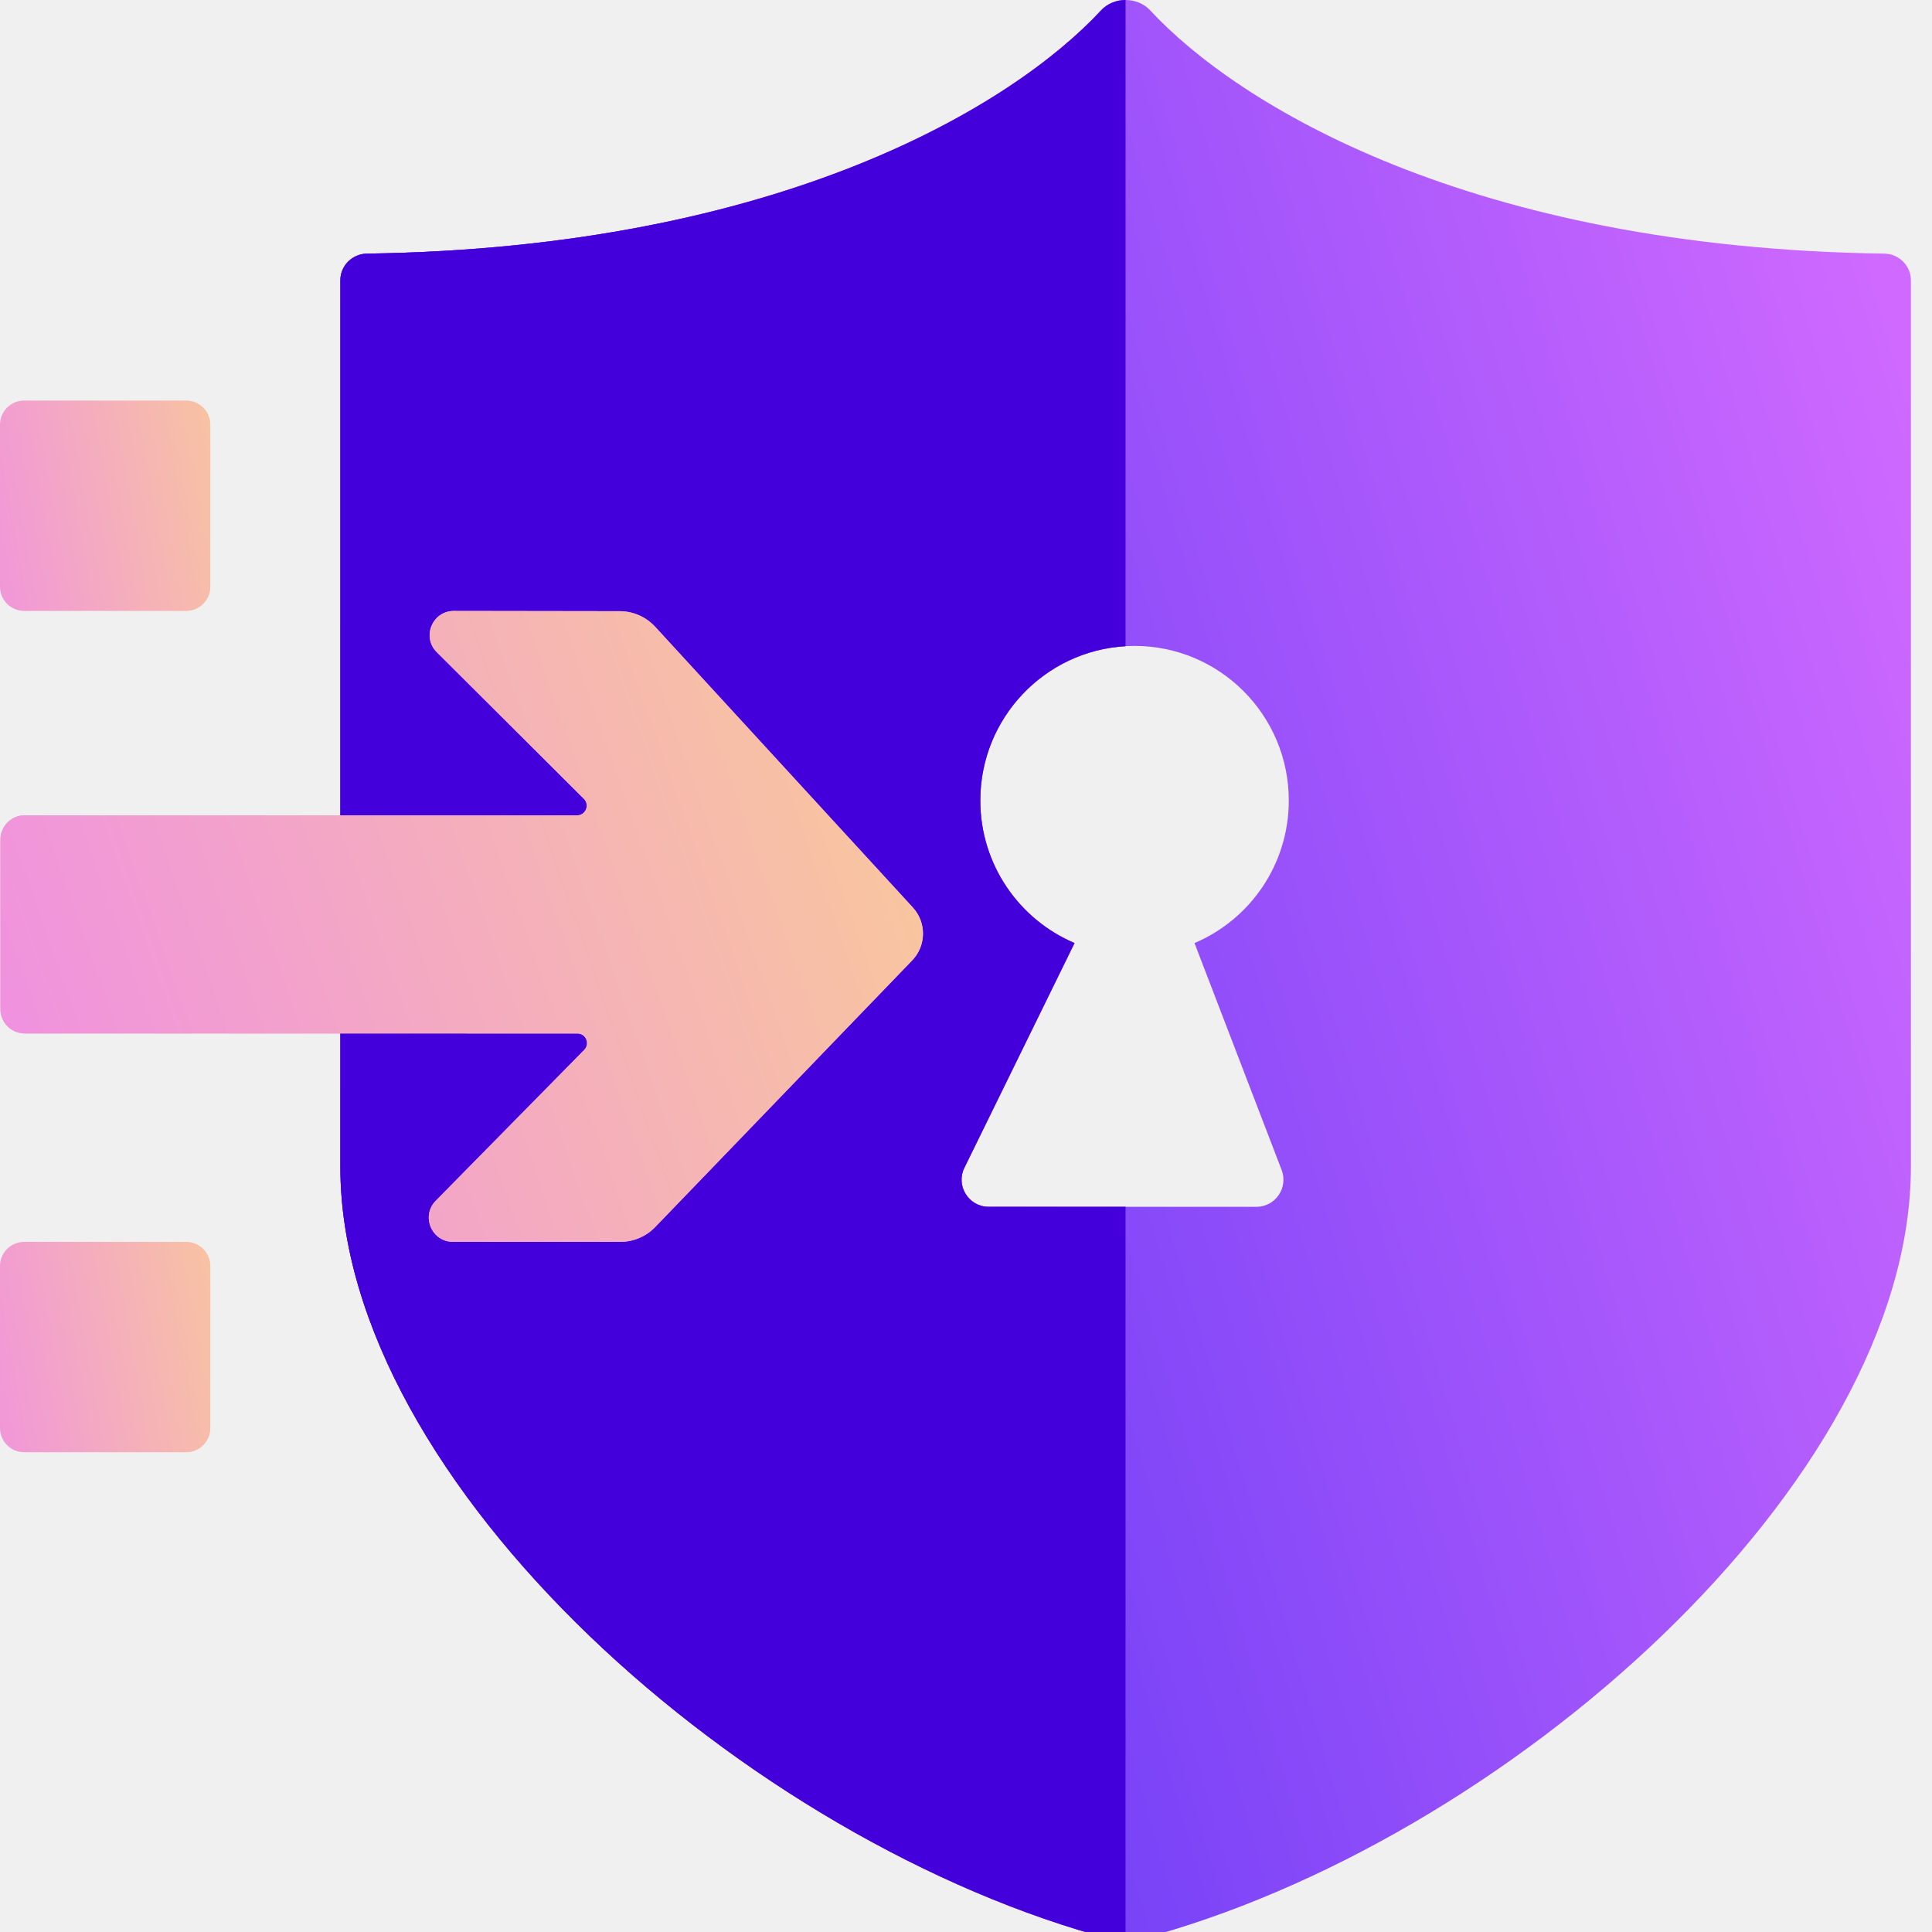
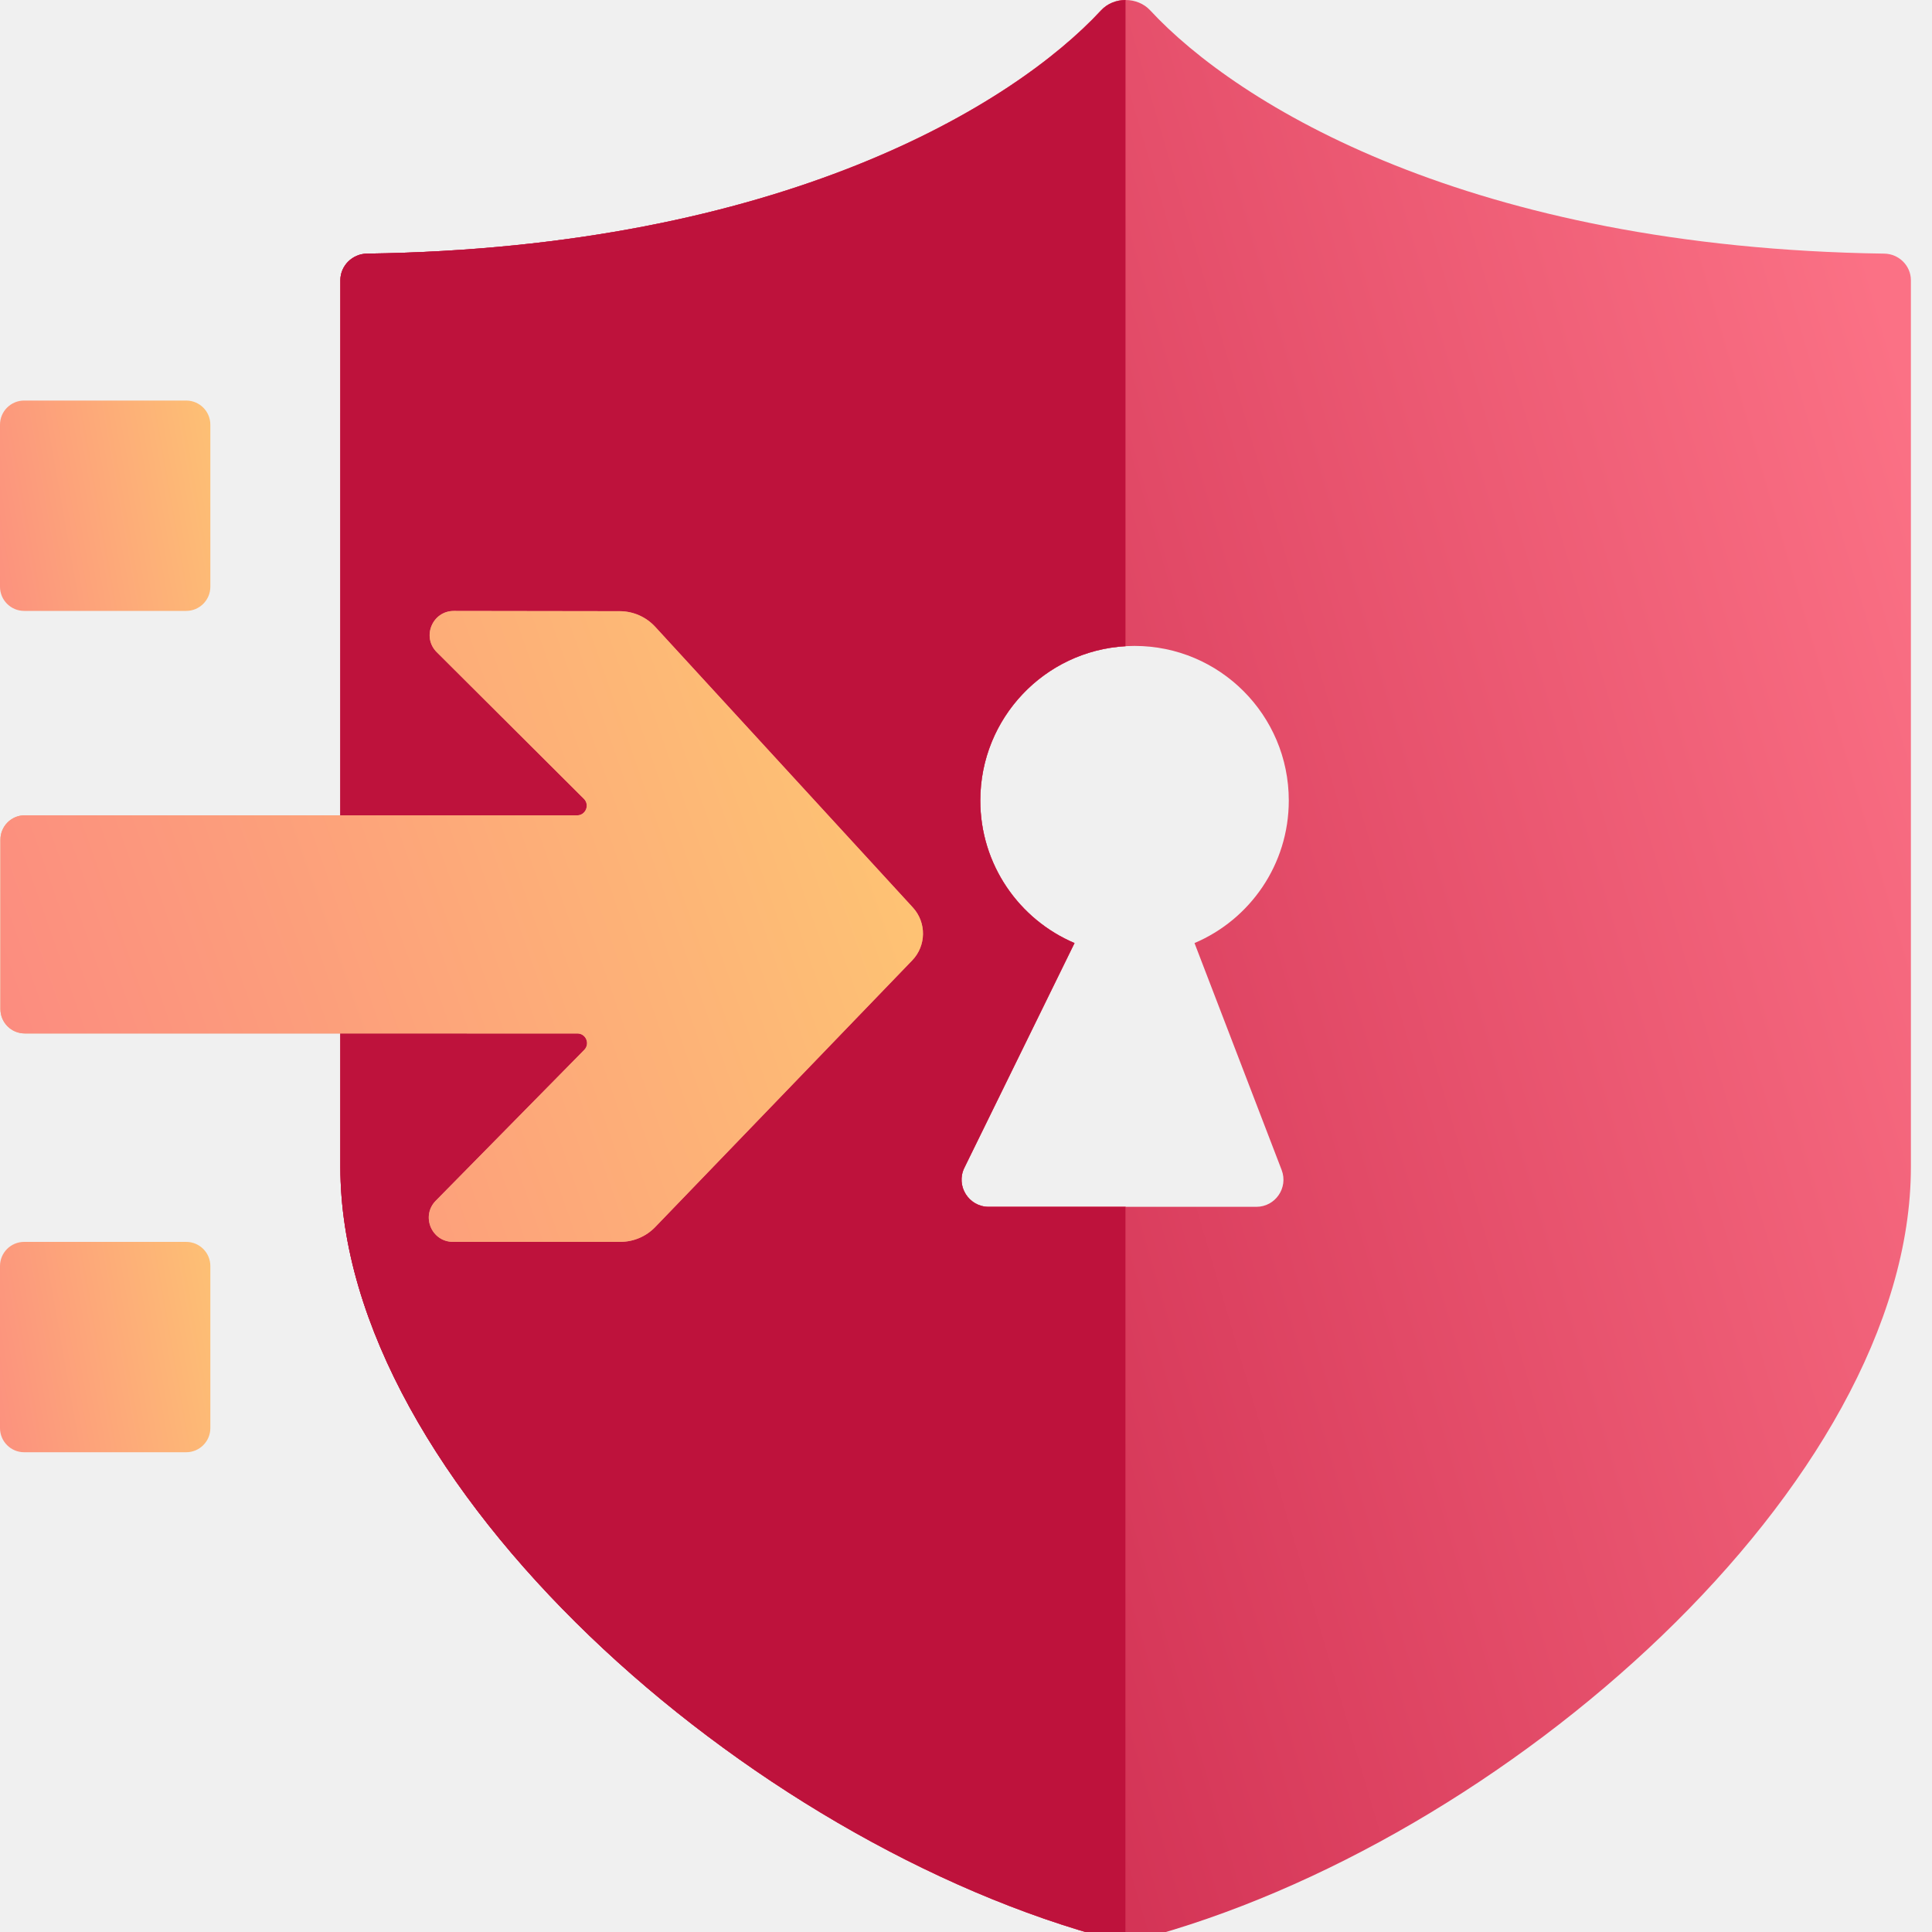
<svg xmlns="http://www.w3.org/2000/svg" width="40" height="40" viewBox="0 0 40 40" fill="none">
  <g clip-path="url(#clip0_11470_21285)">
    <path fill-rule="evenodd" clip-rule="evenodd" d="M39.011 5.251C39.314 5.255 39.563 5.5 39.563 5.802V24.159C39.563 30.7 31.15 38.166 23.566 40.161C23.394 40.206 23.216 40.206 23.044 40.161C15.46 38.166 7.047 30.7 7.047 24.159V5.802C7.047 5.5 7.296 5.255 7.599 5.251C16.185 5.128 20.991 2.163 22.797 0.214C23.061 -0.071 23.549 -0.071 23.813 0.214C25.619 2.163 30.425 5.128 39.011 5.251ZM26.683 16.574C26.683 17.901 25.878 19.039 24.731 19.525L26.535 24.223C26.676 24.591 26.405 24.986 26.011 24.986H20.47C20.055 24.986 19.783 24.55 19.966 24.178L22.247 19.525C21.101 19.039 20.296 17.901 20.296 16.574C20.296 14.806 21.725 13.373 23.489 13.373C25.253 13.373 26.683 14.806 26.683 16.574Z" fill="url(#paint0_linear_11470_21285)" />
    <path fill-rule="evenodd" clip-rule="evenodd" d="M22.797 0.214C22.929 0.071 23.117 1.78196e-05 23.305 0V13.379C21.627 13.474 20.296 14.868 20.296 16.574C20.296 17.901 21.101 19.039 22.247 19.525L19.966 24.178C19.783 24.55 20.055 24.986 20.47 24.986H23.305V40.195C23.218 40.195 23.13 40.184 23.044 40.161C15.46 38.166 7.047 30.7 7.047 24.159V5.802C7.047 5.5 7.296 5.255 7.599 5.251C16.185 5.128 20.991 2.163 22.797 0.214Z" fill="url(#paint1_linear_11470_21285)" />
-     <path fill-rule="evenodd" clip-rule="evenodd" d="M22.797 0.214C22.929 0.071 23.117 1.78196e-05 23.305 0V13.379C21.627 13.474 20.296 14.868 20.296 16.574C20.296 17.901 21.101 19.039 22.247 19.525L19.966 24.178C19.783 24.55 20.055 24.986 20.47 24.986H23.305V40.195C23.218 40.195 23.13 40.184 23.044 40.161C15.46 38.166 7.047 30.7 7.047 24.159V5.802C7.047 5.5 7.296 5.255 7.599 5.251C16.185 5.128 20.991 2.163 22.797 0.214Z" fill="#4300DA" />
+     <path fill-rule="evenodd" clip-rule="evenodd" d="M22.797 0.214C22.929 0.071 23.117 1.78196e-05 23.305 0V13.379C21.627 13.474 20.296 14.868 20.296 16.574C20.296 17.901 21.101 19.039 22.247 19.525L19.966 24.178C19.783 24.55 20.055 24.986 20.47 24.986H23.305V40.195C23.218 40.195 23.13 40.184 23.044 40.161C15.46 38.166 7.047 30.7 7.047 24.159V5.802C7.047 5.5 7.296 5.255 7.599 5.251C16.185 5.128 20.991 2.163 22.797 0.214Z" fill="#BE123C" />
    <rect y="25.712" width="4.355" height="4.355" rx="0.5" fill="url(#paint2_linear_11470_21285)" />
    <rect y="8.293" width="4.355" height="4.355" rx="0.5" fill="url(#paint3_linear_11470_21285)" />
    <path fill-rule="evenodd" clip-rule="evenodd" d="M12.096 21.737C12.221 21.61 12.131 21.397 11.954 21.397L0.512 21.396C0.234 21.396 0.009 21.171 0.009 20.893L0.009 17.384C0.009 17.106 0.234 16.88 0.512 16.88L11.948 16.881C12.126 16.881 12.215 16.665 12.089 16.539L9.043 13.503C8.727 13.188 8.951 12.648 9.397 12.649L12.832 12.654C13.111 12.655 13.377 12.772 13.566 12.978L18.899 18.788C19.185 19.1 19.179 19.58 18.886 19.884L13.565 25.405C13.377 25.6 13.117 25.711 12.845 25.711L9.378 25.711C8.935 25.711 8.711 25.176 9.022 24.86L12.096 21.737Z" fill="#191C1D" fill-opacity="0.12" />
    <path fill-rule="evenodd" clip-rule="evenodd" d="M12.096 21.737C12.221 21.61 12.131 21.397 11.954 21.397L0.512 21.396C0.234 21.396 0.009 21.171 0.009 20.893L0.009 17.384C0.009 17.106 0.234 16.88 0.512 16.88L11.948 16.881C12.126 16.881 12.215 16.665 12.089 16.539L9.043 13.503C8.727 13.188 8.951 12.648 9.397 12.649L12.832 12.654C13.111 12.655 13.377 12.772 13.566 12.978L18.899 18.788C19.185 19.1 19.179 19.58 18.886 19.884L13.565 25.405C13.377 25.6 13.117 25.711 12.845 25.711L9.378 25.711C8.935 25.711 8.711 25.176 9.022 24.86L12.096 21.737Z" fill="url(#paint4_linear_11470_21285)" />
    <path fill-rule="evenodd" clip-rule="evenodd" d="M12.096 21.737C12.221 21.61 12.131 21.397 11.954 21.397L0.512 21.396C0.234 21.396 0.009 21.171 0.009 20.893L0.009 17.384C0.009 17.106 0.234 16.88 0.512 16.88L11.948 16.881C12.126 16.881 12.215 16.665 12.089 16.539L9.043 13.503C8.727 13.188 8.951 12.648 9.397 12.649L12.832 12.654C13.111 12.655 13.377 12.772 13.566 12.978L18.899 18.788C19.185 19.1 19.179 19.58 18.886 19.884L13.565 25.405C13.377 25.6 13.117 25.711 12.845 25.711L9.378 25.711C8.935 25.711 8.711 25.176 9.022 24.86L12.096 21.737Z" fill="url(#paint5_linear_11470_21285)" />
  </g>
  <defs>
    <linearGradient id="paint0_linear_11470_21285" x1="4.376" y1="22.8" x2="40.727" y2="12.114" gradientUnits="userSpaceOnUse">
-       <stop stop-color="#492EF3" />
-       <stop offset="1" stop-color="#CF69FF" />
+       <stop stop-color="#BE123C" />
+       <stop offset="1" stop-color="#FB7185" />
    </linearGradient>
    <linearGradient id="paint1_linear_11470_21285" x1="5.712" y1="23.028" x2="25.027" y2="20.144" gradientUnits="userSpaceOnUse">
-       <stop stop-color="#492EF3" />
-       <stop offset="1" stop-color="#CF69FF" />
+       <stop stop-color="#BE123C" />
+       <stop offset="1" stop-color="#FB7185" />
    </linearGradient>
    <linearGradient id="paint2_linear_11470_21285" x1="9.76" y1="26.73" x2="-3.693" y2="29.103" gradientUnits="userSpaceOnUse">
      <stop stop-color="#FFF06A" />
-       <stop offset="1" stop-color="#EC78FF" />
+       <stop offset="1" stop-color="#FB7185" />
    </linearGradient>
    <linearGradient id="paint3_linear_11470_21285" x1="9.76" y1="9.311" x2="-3.693" y2="11.684" gradientUnits="userSpaceOnUse">
      <stop stop-color="#FFF06A" />
-       <stop offset="1" stop-color="#EC78FF" />
+       <stop offset="1" stop-color="#FB7185" />
    </linearGradient>
    <linearGradient id="paint4_linear_11470_21285" x1="-25.209" y1="23.334" x2="19.736" y2="10.659" gradientUnits="userSpaceOnUse">
      <stop stop-color="#FFF06A" />
-       <stop offset="1" stop-color="#EC78FF" />
+       <stop offset="1" stop-color="#FB7185" />
    </linearGradient>
    <linearGradient id="paint5_linear_11470_21285" x1="-8.559" y1="24.304" x2="32.232" y2="9.953" gradientUnits="userSpaceOnUse">
-       <stop stop-color="#EC78FF" />
+       <stop stop-color="#FB7185" />
      <stop offset="1" stop-color="#FFF06A" />
    </linearGradient>
    <clipPath id="clip0_11470_21285">
      <rect width="40" height="40" rx="8" fill="white" />
    </clipPath>
  </defs>
</svg>
